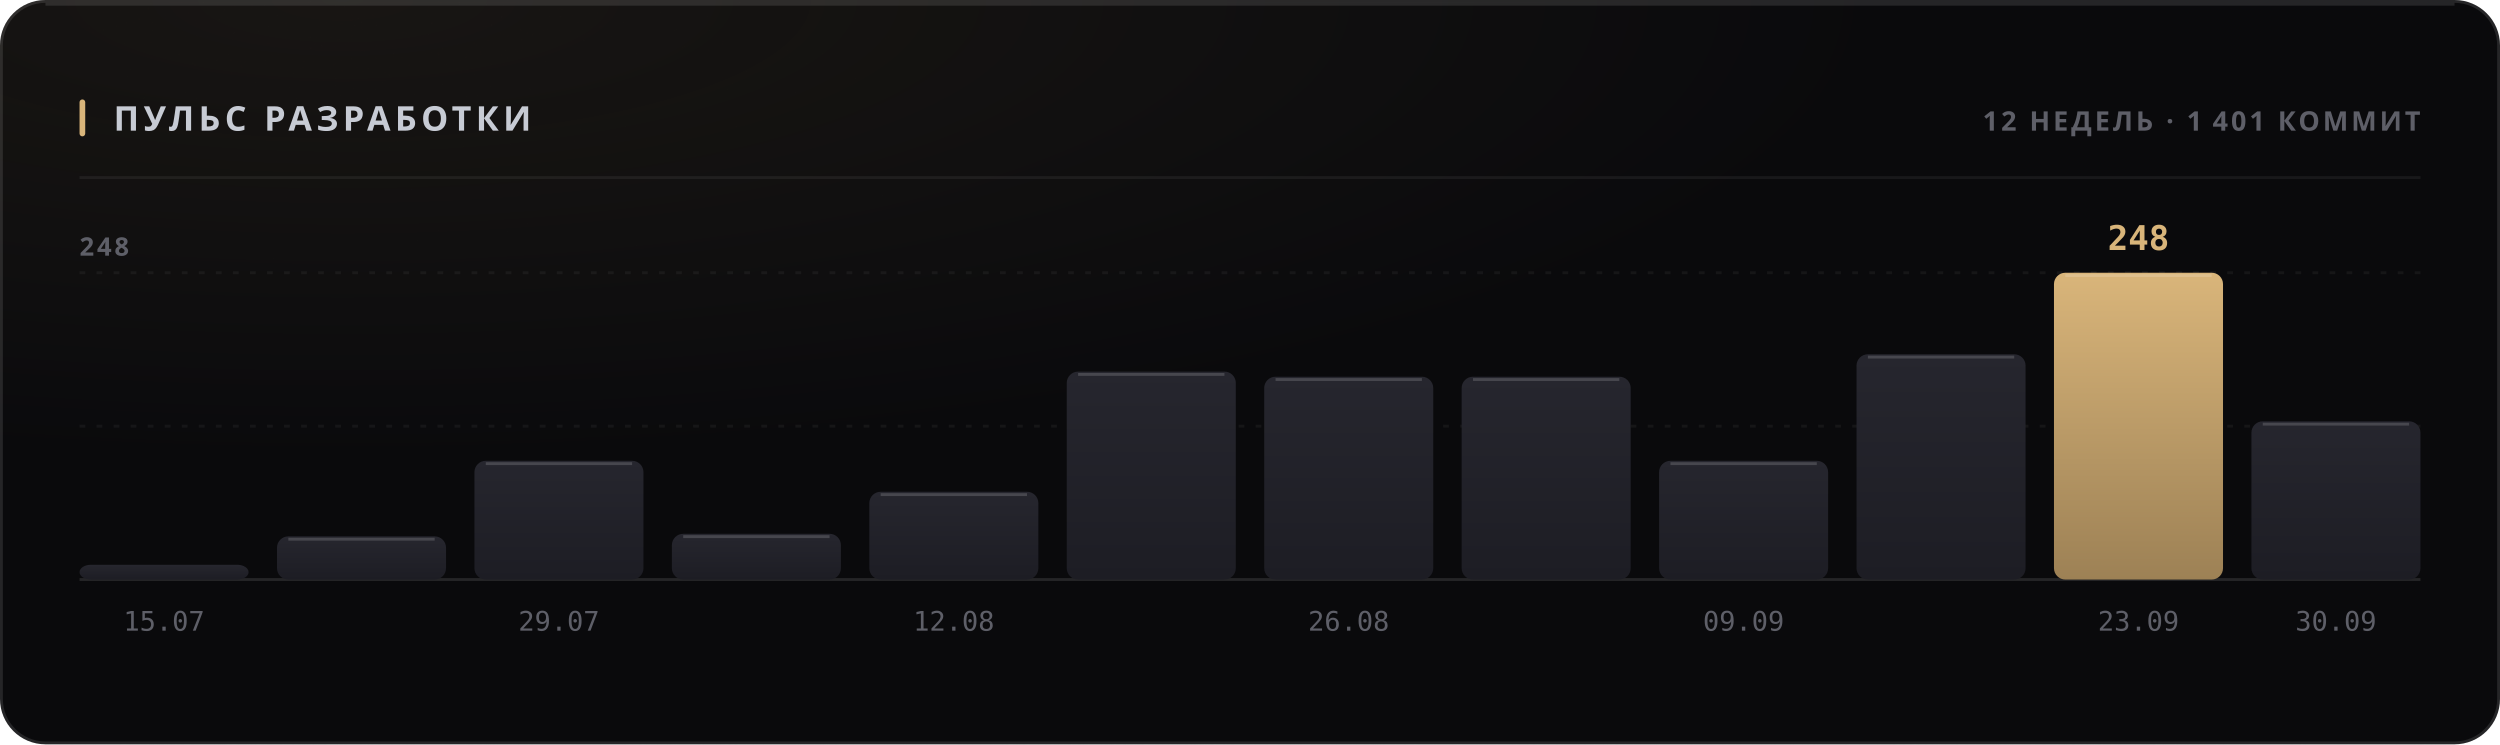
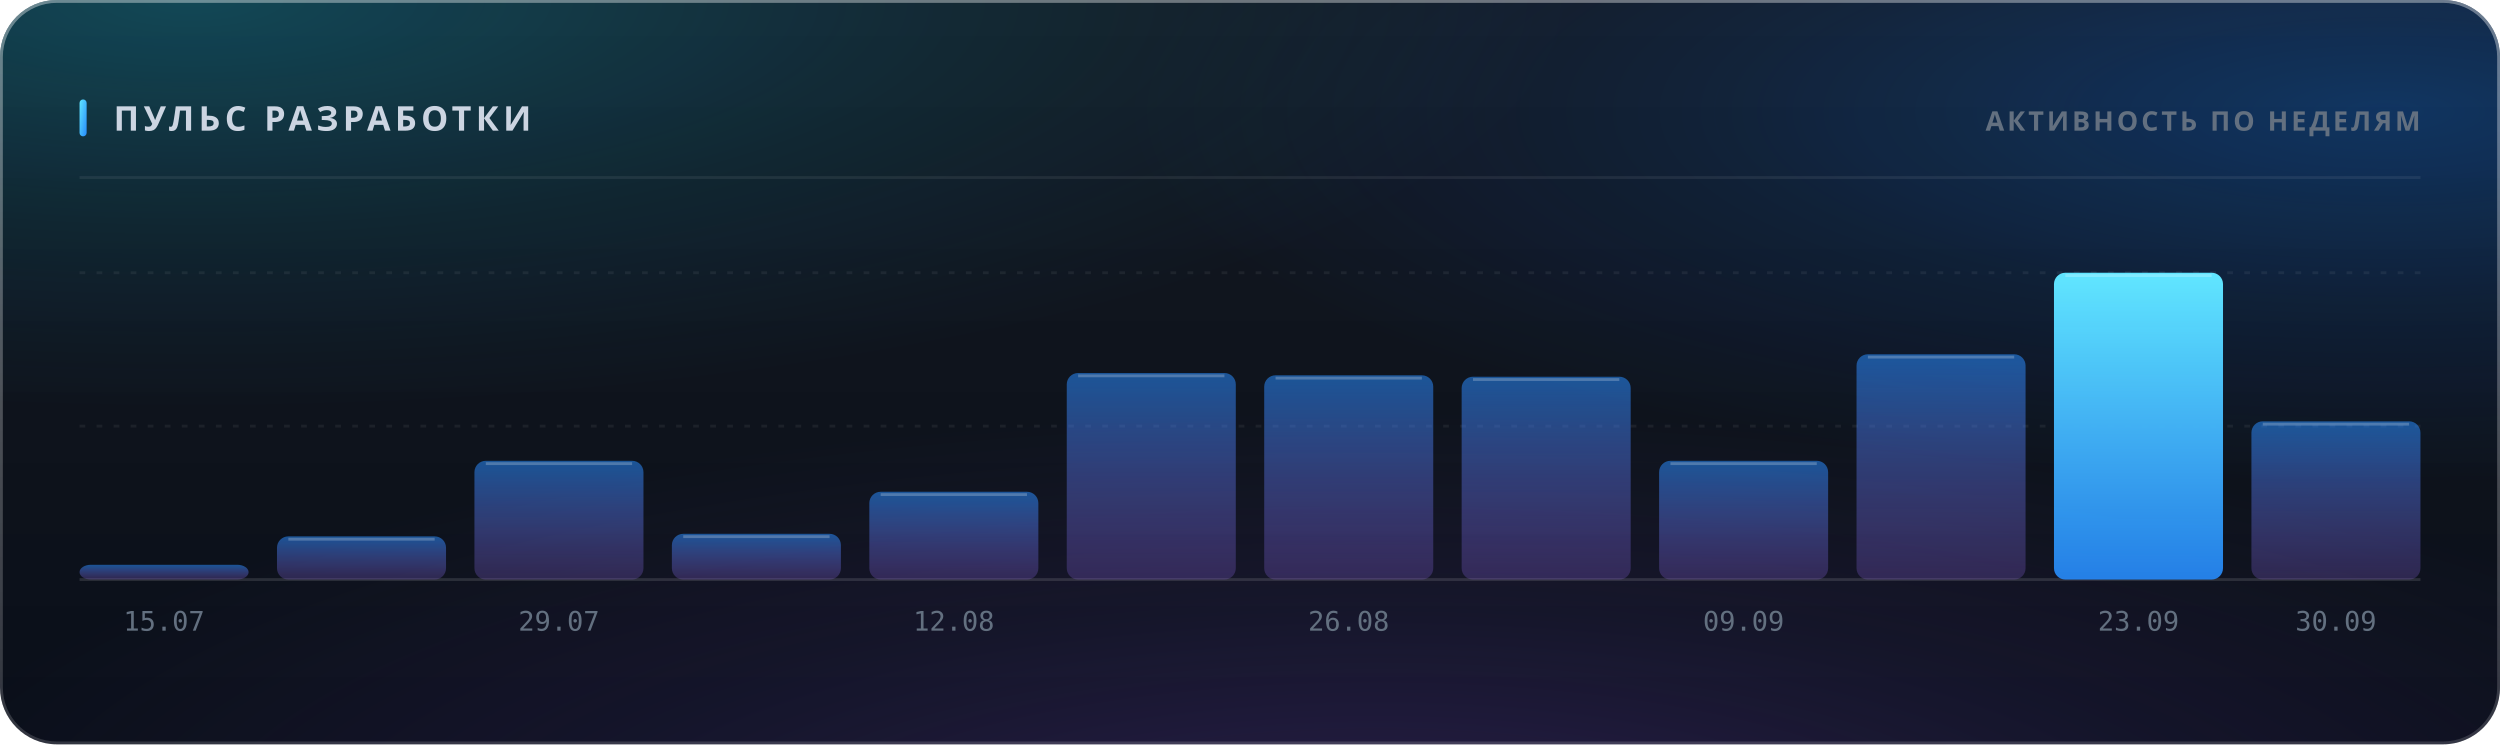
<svg xmlns="http://www.w3.org/2000/svg" width="880" height="262" viewBox="0 0 880 262" role="img">
  <style>
  text { font-family: -apple-system, BlinkMacSystemFont, 'Segoe UI', 'Noto Sans', Helvetica, Arial, sans-serif; }
  .mono { font-family: ui-monospace, 'SF Mono', 'Cascadia Mono', 'DejaVu Sans Mono', Menlo, Consolas, monospace; font-variant-numeric: tabular-nums; }
  .caps { letter-spacing: .1em; text-transform: uppercase; }

  @keyframes sheen  { from { transform: translateX(-120%); } to { transform: translateX(260%); } }
  @keyframes rise   { from { opacity: 0; transform: translateY(6px); } to { opacity: 1; transform: none; } }
  @keyframes slide  { from { opacity: 0; transform: translateX(-8px); } to { opacity: 1; transform: none; } }
  @keyframes grow   { from { transform: scaleY(0); } to { transform: scaleY(1); } }
  @keyframes widen  { from { transform: scaleX(0); } to { transform: scaleX(1); } }
  @keyframes draw   { from { stroke-dashoffset: 200; } to { stroke-dashoffset: 0; } }

  .sheen { animation: sheen 5.5s cubic-bezier(.45,0,.2,1) infinite; }
  .rise  { animation: rise .5s cubic-bezier(.16,1,.3,1) both; }
  .slide { animation: slide .42s cubic-bezier(.16,1,.3,1) both; }
  .bar   { transform-box: fill-box; transform-origin: 50% 100%;
           animation: grow .62s cubic-bezier(.16,1,.3,1) both; }
  .fill  { transform-box: fill-box; transform-origin: 0% 50%;
           animation: widen .8s cubic-bezier(.16,1,.3,1) both; }
  /* The hidden start state lives in the keyframes, never in the static rule.
     A renderer that ignores CSS animations then falls back to the FINISHED
     state — a drawn line, visible text — instead of an empty panel. */
  .spark { stroke-dasharray: 200;
           animation: draw 1.1s cubic-bezier(.16,1,.3,1) both; }

  @media (prefers-reduced-motion: reduce) {
    .sheen { animation: none; opacity: 0; }
    .rise, .slide, .bar, .fill, .spark { animation: none; opacity: 1; transform: none;
                                         stroke-dashoffset: 0; }
  }</style>
  <defs>
-     <filter id="grain1" x="0" y="0" width="100%" height="100%">
-       <feTurbulence type="fractalNoise" baseFrequency="0.82" numOctaves="3" stitchTiles="stitch" />
-       <feColorMatrix type="saturate" values="0" />
-     </filter>
-     <radialGradient id="wash2" cx="14%" cy="0%" r="62%">
-       <stop offset="0%" stop-color="#d9b57a" stop-opacity="0.07" />
-       <stop offset="100%" stop-color="#d9b57a" stop-opacity="0" />
+     <linearGradient id="accent1" x1="0" y1="0" x2="1" y2="1">
+       <stop offset="0%" stop-color="#61e6ff" />
+       <stop offset="100%" stop-color="#268bfc" />
+     </linearGradient>
+     <radialGradient id="aurora5" cx="0.08" cy="0" r="0.55">
+       <stop offset="0%" stop-color="#00bcdb" stop-opacity="0.28" />
+       <stop offset="55%" stop-color="#00bcdb" stop-opacity="0.098" />
+       <stop offset="100%" stop-color="#00bcdb" stop-opacity="0" />
    </radialGradient>
-     <linearGradient id="barfill3" x1="0" y1="0" x2="0" y2="1">
-       <stop offset="0%" stop-color="#26262e" />
-       <stop offset="100%" stop-color="#1d1d24" />
+     <radialGradient id="aurora6" cx="0.95" cy="0.15" r="0.5">
+       <stop offset="0%" stop-color="#0074f7" stop-opacity="0.3" />
+       <stop offset="55%" stop-color="#0074f7" stop-opacity="0.105" />
+       <stop offset="100%" stop-color="#0074f7" stop-opacity="0" />
+     </radialGradient>
+     <radialGradient id="aurora7" cx="0.55" cy="1.15" r="0.6">
+       <stop offset="0%" stop-color="#8851eb" stop-opacity="0.24" />
+       <stop offset="55%" stop-color="#8851eb" stop-opacity="0.084" />
+       <stop offset="100%" stop-color="#8851eb" stop-opacity="0" />
+     </radialGradient>
+     <linearGradient id="glass2" x1="0" y1="0" x2="0" y2="1">
+       <stop offset="0%" stop-color="#ffffff" stop-opacity="0.051" />
+       <stop offset="100%" stop-color="#ffffff" stop-opacity="0.01" />
    </linearGradient>
-     <linearGradient id="barfill4" x1="0" y1="0" x2="0" y2="1">
-       <stop offset="0%" stop-color="#26262e" />
-       <stop offset="100%" stop-color="#1d1d24" />
+     <linearGradient id="rim3" x1="0" y1="0" x2="0" y2="1">
+       <stop offset="0%" stop-color="#ffffff" stop-opacity="0.294" />
+       <stop offset="100%" stop-color="#ffffff" stop-opacity="0.04" />
    </linearGradient>
-     <linearGradient id="barfill5" x1="0" y1="0" x2="0" y2="1">
-       <stop offset="0%" stop-color="#26262e" />
-       <stop offset="100%" stop-color="#1d1d24" />
-     </linearGradient>
-     <linearGradient id="barfill6" x1="0" y1="0" x2="0" y2="1">
-       <stop offset="0%" stop-color="#26262e" />
-       <stop offset="100%" stop-color="#1d1d24" />
-     </linearGradient>
-     <linearGradient id="barfill7" x1="0" y1="0" x2="0" y2="1">
-       <stop offset="0%" stop-color="#26262e" />
-       <stop offset="100%" stop-color="#1d1d24" />
+     <linearGradient id="spec4" x1="0" y1="0" x2="1" y2="0">
+       <stop offset="0%" stop-color="#ffffff" stop-opacity="0" />
+       <stop offset="35%" stop-color="#ffffff" stop-opacity="0.6" />
+       <stop offset="70%" stop-color="#ffffff" stop-opacity="0.21" />
+       <stop offset="100%" stop-color="#ffffff" stop-opacity="0" />
    </linearGradient>
    <linearGradient id="barfill8" x1="0" y1="0" x2="0" y2="1">
-       <stop offset="0%" stop-color="#26262e" />
-       <stop offset="100%" stop-color="#1d1d24" />
+       <stop offset="0%" stop-color="#268bfc" stop-opacity="0.55" />
+       <stop offset="100%" stop-color="#9e71fd" stop-opacity="0.22" />
    </linearGradient>
    <linearGradient id="barfill9" x1="0" y1="0" x2="0" y2="1">
-       <stop offset="0%" stop-color="#26262e" />
-       <stop offset="100%" stop-color="#1d1d24" />
+       <stop offset="0%" stop-color="#268bfc" stop-opacity="0.55" />
+       <stop offset="100%" stop-color="#9e71fd" stop-opacity="0.22" />
    </linearGradient>
    <linearGradient id="barfill10" x1="0" y1="0" x2="0" y2="1">
-       <stop offset="0%" stop-color="#26262e" />
-       <stop offset="100%" stop-color="#1d1d24" />
+       <stop offset="0%" stop-color="#268bfc" stop-opacity="0.55" />
+       <stop offset="100%" stop-color="#9e71fd" stop-opacity="0.22" />
    </linearGradient>
    <linearGradient id="barfill11" x1="0" y1="0" x2="0" y2="1">
-       <stop offset="0%" stop-color="#26262e" />
-       <stop offset="100%" stop-color="#1d1d24" />
+       <stop offset="0%" stop-color="#268bfc" stop-opacity="0.55" />
+       <stop offset="100%" stop-color="#9e71fd" stop-opacity="0.22" />
    </linearGradient>
    <linearGradient id="barfill12" x1="0" y1="0" x2="0" y2="1">
-       <stop offset="0%" stop-color="#26262e" />
-       <stop offset="100%" stop-color="#1d1d24" />
+       <stop offset="0%" stop-color="#268bfc" stop-opacity="0.55" />
+       <stop offset="100%" stop-color="#9e71fd" stop-opacity="0.22" />
    </linearGradient>
    <linearGradient id="barfill13" x1="0" y1="0" x2="0" y2="1">
-       <stop offset="0%" stop-color="#d9b57a" />
-       <stop offset="100%" stop-color="#9d8155" />
+       <stop offset="0%" stop-color="#268bfc" stop-opacity="0.55" />
+       <stop offset="100%" stop-color="#9e71fd" stop-opacity="0.22" />
    </linearGradient>
    <linearGradient id="barfill14" x1="0" y1="0" x2="0" y2="1">
-       <stop offset="0%" stop-color="#26262e" />
-       <stop offset="100%" stop-color="#1d1d24" />
+       <stop offset="0%" stop-color="#268bfc" stop-opacity="0.55" />
+       <stop offset="100%" stop-color="#9e71fd" stop-opacity="0.22" />
+     </linearGradient>
+     <linearGradient id="barfill15" x1="0" y1="0" x2="0" y2="1">
+       <stop offset="0%" stop-color="#268bfc" stop-opacity="0.55" />
+       <stop offset="100%" stop-color="#9e71fd" stop-opacity="0.22" />
+     </linearGradient>
+     <linearGradient id="barfill16" x1="0" y1="0" x2="0" y2="1">
+       <stop offset="0%" stop-color="#268bfc" stop-opacity="0.55" />
+       <stop offset="100%" stop-color="#9e71fd" stop-opacity="0.22" />
+     </linearGradient>
+     <linearGradient id="barfill17" x1="0" y1="0" x2="0" y2="1">
+       <stop offset="0%" stop-color="#268bfc" stop-opacity="0.55" />
+       <stop offset="100%" stop-color="#9e71fd" stop-opacity="0.22" />
+     </linearGradient>
+     <linearGradient id="barfill18" x1="0" y1="0" x2="0" y2="1">
+       <stop offset="0%" stop-color="#61e6ff" stop-opacity="1" />
+       <stop offset="100%" stop-color="#268bfc" stop-opacity="0.9" />
+     </linearGradient>
+     <linearGradient id="barfill19" x1="0" y1="0" x2="0" y2="1">
+       <stop offset="0%" stop-color="#268bfc" stop-opacity="0.55" />
+       <stop offset="100%" stop-color="#9e71fd" stop-opacity="0.22" />
    </linearGradient>
  </defs>
-   <rect width="880" height="262" rx="16" fill="#0a0a0c" />
-   <rect width="880" height="262" rx="16" fill="url(#wash2)" />
-   <rect width="880" height="262" rx="16" filter="url(#grain1)" opacity="0.05" style="mix-blend-mode:overlay" />
-   <rect x=".5" y=".5" width="879" height="261" rx="15.5" fill="none" stroke="rgba(255,255,255,0.11)" />
-   <path d="M16 1.5 H864" stroke="rgba(255,255,255,0.112)" stroke-width="1" fill="none" />
-   <rect x="28" y="35" width="2" height="13" rx="1" fill="#d9b57a" />
-   <text x="40" y="46" font-size="12" font-weight="700" fill="#c7cbd4" letter-spacing="0.13em">ПУЛЬС РАЗРАБОТКИ</text>
-   <text x="852" y="46" font-size="9.5" font-weight="600" fill="#5e5f68" text-anchor="end" letter-spacing="0.11em">12 НЕДЕЛЬ · 1 401 КОММИТ</text>
-   <path d="M28 62.5 H852" stroke="rgba(255,255,255,0.06)" stroke-width="1" />
-   <path d="M28 150.0 H852" stroke="rgba(255,255,255,0.05)" stroke-width="1" stroke-dasharray="2 4" />
-   <path d="M28 96.0 H852" stroke="rgba(255,255,255,0.05)" stroke-width="1" stroke-dasharray="2 4" />
-   <path d="M28 204 H852" stroke="rgba(255,255,255,0.11)" stroke-width="1" />
-   <text x="28" y="90" font-size="9" font-weight="600" fill="#5e5f68" letter-spacing="0.11em">248</text>
-   <rect class="bar" x="28.0" y="198.8" width="59.5" height="5.2" rx="4" fill="url(#barfill3)" opacity="1" style="animation-delay:0s" />
-   <text x="57.75" y="222" font-size="9.5" font-weight="400" fill="#5e5f68" text-anchor="middle" class="mono">15.07</text>
-   <rect class="bar" x="97.5" y="188.8" width="59.5" height="15.2" rx="4" fill="url(#barfill4)" opacity="1" style="animation-delay:0.038s" />
-   <path d="M101.5 189.8 H153.0" stroke="rgba(255,255,255,0.154)" stroke-width="1" />
-   <rect class="bar" x="167.0" y="162.2" width="59.5" height="41.8" rx="4" fill="url(#barfill5)" opacity="1" style="animation-delay:0.076s" />
-   <path d="M171.0 163.2 H222.5" stroke="rgba(255,255,255,0.154)" stroke-width="1" />
-   <text x="196.75" y="222" font-size="9.5" font-weight="400" fill="#5e5f68" text-anchor="middle" class="mono">29.07</text>
-   <rect class="bar" x="236.5" y="187.9" width="59.5" height="16.1" rx="4" fill="url(#barfill6)" opacity="1" style="animation-delay:0.114s" />
-   <path d="M240.5 188.9 H292.0" stroke="rgba(255,255,255,0.154)" stroke-width="1" />
-   <rect class="bar" x="306.0" y="173.1" width="59.5" height="30.9" rx="4" fill="url(#barfill7)" opacity="1" style="animation-delay:0.152s" />
-   <path d="M310.0 174.1 H361.5" stroke="rgba(255,255,255,0.154)" stroke-width="1" />
-   <text x="335.75" y="222" font-size="9.5" font-weight="400" fill="#5e5f68" text-anchor="middle" class="mono">12.08</text>
-   <rect class="bar" x="375.5" y="130.8" width="59.5" height="73.2" rx="4" fill="url(#barfill8)" opacity="1" style="animation-delay:0.19s" />
-   <path d="M379.5 131.8 H431.0" stroke="rgba(255,255,255,0.154)" stroke-width="1" />
-   <rect class="bar" x="445.0" y="132.6" width="59.5" height="71.4" rx="4" fill="url(#barfill9)" opacity="1" style="animation-delay:0.228s" />
-   <path d="M449.0 133.6 H500.5" stroke="rgba(255,255,255,0.154)" stroke-width="1" />
-   <text x="474.75" y="222" font-size="9.5" font-weight="400" fill="#5e5f68" text-anchor="middle" class="mono">26.08</text>
-   <rect class="bar" x="514.5" y="132.6" width="59.5" height="71.4" rx="4" fill="url(#barfill10)" opacity="1" style="animation-delay:0.266s" />
-   <path d="M518.5 133.6 H570.0" stroke="rgba(255,255,255,0.154)" stroke-width="1" />
-   <rect class="bar" x="584.0" y="162.2" width="59.5" height="41.8" rx="4" fill="url(#barfill11)" opacity="1" style="animation-delay:0.304s" />
-   <path d="M588.0 163.2 H639.5" stroke="rgba(255,255,255,0.154)" stroke-width="1" />
-   <text x="613.75" y="222" font-size="9.5" font-weight="400" fill="#5e5f68" text-anchor="middle" class="mono">09.09</text>
-   <rect class="bar" x="653.5" y="124.7" width="59.5" height="79.3" rx="4" fill="url(#barfill12)" opacity="1" style="animation-delay:0.342s" />
-   <path d="M657.5 125.7 H709.0" stroke="rgba(255,255,255,0.154)" stroke-width="1" />
-   <rect class="bar" x="723.0" y="96.0" width="59.5" height="108.0" rx="4" fill="url(#barfill13)" opacity="1" style="animation-delay:0.38s" />
-   <path d="M727.0 97.0 H778.5" stroke="rgba(255,255,255,0.154)" stroke-width="1" />
-   <text x="752.75" y="88" font-size="12" font-weight="700" fill="#d9b57a" text-anchor="middle" class="mono rise" opacity="1">248</text>
-   <text x="752.75" y="222" font-size="9.5" font-weight="400" fill="#5e5f68" text-anchor="middle" class="mono">23.09</text>
-   <rect class="bar" x="792.5" y="148.3" width="59.5" height="55.7" rx="4" fill="url(#barfill14)" opacity="1" style="animation-delay:0.418s" />
-   <path d="M796.5 149.3 H848.0" stroke="rgba(255,255,255,0.154)" stroke-width="1" />
-   <text x="822.25" y="222" font-size="9.5" font-weight="400" fill="#5e5f68" text-anchor="middle" class="mono">30.09</text>
+   <rect width="880" height="262" rx="20" fill="#070c16" />
+   <rect width="880" height="262" rx="20" fill="url(#aurora5)" />
+   <rect width="880" height="262" rx="20" fill="url(#aurora6)" />
+   <rect width="880" height="262" rx="20" fill="url(#aurora7)" />
+   <rect width="880" height="262" rx="20" fill="url(#glass2)" />
+   <rect x=".5" y=".5" width="879" height="261" rx="19.5" fill="none" stroke="rgba(255,255,255,0.12)" />
+   <rect x=".5" y=".5" width="879" height="261" rx="19.5" fill="none" stroke="url(#rim3)" />
+   <path d="M20 1 H860" stroke="url(#spec4)" stroke-width="1.2" fill="none" />
+   <rect x="28" y="35" width="2.5" height="13" rx="1.25" fill="url(#accent1)" />
+   <text x="40" y="46" font-size="12" font-weight="700" fill="#ccd5e2" letter-spacing="0.13em">ПУЛЬС РАЗРАБОТКИ</text>
+   <text x="852" y="46" font-size="9.5" font-weight="600" fill="#637080" text-anchor="end" letter-spacing="0.11em">АКТИВНОСТЬ ПО НЕДЕЛЯМ</text>
+   <path d="M28 62.5 H852" stroke="rgba(255,255,255,0.07)" stroke-width="1" />
+   <path d="M28 150.0 H852" stroke="rgba(255,255,255,0.06)" stroke-width="1" stroke-dasharray="2 4" />
+   <path d="M28 96.0 H852" stroke="rgba(255,255,255,0.06)" stroke-width="1" stroke-dasharray="2 4" />
+   <path d="M28 204 H852" stroke="rgba(255,255,255,0.12)" stroke-width="1" />
+   <rect class="bar" x="28.0" y="198.8" width="59.5" height="5.2" rx="4" fill="url(#barfill8)" opacity="1" style="animation-delay:0s" />
+   <text x="57.75" y="222" font-size="9.5" font-weight="400" fill="#637080" text-anchor="middle" class="mono">15.07</text>
+   <rect class="bar" x="97.5" y="188.8" width="59.5" height="15.2" rx="4" fill="url(#barfill9)" opacity="1" style="animation-delay:0.038s" />
+   <path d="M101.5 189.8 H153.0" stroke="rgba(255,255,255,0.22)" stroke-width="1" />
+   <rect class="bar" x="167.0" y="162.2" width="59.5" height="41.8" rx="4" fill="url(#barfill10)" opacity="1" style="animation-delay:0.076s" />
+   <path d="M171.0 163.2 H222.5" stroke="rgba(255,255,255,0.22)" stroke-width="1" />
+   <text x="196.75" y="222" font-size="9.5" font-weight="400" fill="#637080" text-anchor="middle" class="mono">29.07</text>
+   <rect class="bar" x="236.5" y="187.9" width="59.5" height="16.1" rx="4" fill="url(#barfill11)" opacity="1" style="animation-delay:0.114s" />
+   <path d="M240.5 188.9 H292.0" stroke="rgba(255,255,255,0.22)" stroke-width="1" />
+   <rect class="bar" x="306.0" y="173.1" width="59.5" height="30.9" rx="4" fill="url(#barfill12)" opacity="1" style="animation-delay:0.152s" />
+   <path d="M310.0 174.1 H361.5" stroke="rgba(255,255,255,0.22)" stroke-width="1" />
+   <text x="335.75" y="222" font-size="9.5" font-weight="400" fill="#637080" text-anchor="middle" class="mono">12.08</text>
+   <rect class="bar" x="375.5" y="131.3" width="59.5" height="72.7" rx="4" fill="url(#barfill13)" opacity="1" style="animation-delay:0.19s" />
+   <path d="M379.5 132.3 H431.0" stroke="rgba(255,255,255,0.22)" stroke-width="1" />
+   <rect class="bar" x="445.0" y="132.1" width="59.5" height="71.9" rx="4" fill="url(#barfill14)" opacity="1" style="animation-delay:0.228s" />
+   <path d="M449.0 133.1 H500.5" stroke="rgba(255,255,255,0.22)" stroke-width="1" />
+   <text x="474.75" y="222" font-size="9.5" font-weight="400" fill="#637080" text-anchor="middle" class="mono">26.08</text>
+   <rect class="bar" x="514.5" y="132.6" width="59.5" height="71.4" rx="4" fill="url(#barfill15)" opacity="1" style="animation-delay:0.266s" />
+   <path d="M518.5 133.6 H570.0" stroke="rgba(255,255,255,0.22)" stroke-width="1" />
+   <rect class="bar" x="584.0" y="162.2" width="59.5" height="41.8" rx="4" fill="url(#barfill16)" opacity="1" style="animation-delay:0.304s" />
+   <path d="M588.0 163.2 H639.5" stroke="rgba(255,255,255,0.22)" stroke-width="1" />
+   <text x="613.75" y="222" font-size="9.5" font-weight="400" fill="#637080" text-anchor="middle" class="mono">09.09</text>
+   <rect class="bar" x="653.5" y="124.7" width="59.5" height="79.3" rx="4" fill="url(#barfill17)" opacity="1" style="animation-delay:0.342s" />
+   <path d="M657.5 125.7 H709.0" stroke="rgba(255,255,255,0.22)" stroke-width="1" />
+   <rect class="bar" x="723.0" y="96.0" width="59.5" height="108.0" rx="4" fill="url(#barfill18)" opacity="1" style="animation-delay:0.38s" />
+   <path d="M727.0 97.0 H778.5" stroke="rgba(255,255,255,0.22)" stroke-width="1" />
+   <text x="752.75" y="222" font-size="9.5" font-weight="400" fill="#637080" text-anchor="middle" class="mono">23.09</text>
+   <rect class="bar" x="792.5" y="148.3" width="59.5" height="55.7" rx="4" fill="url(#barfill19)" opacity="1" style="animation-delay:0.418s" />
+   <path d="M796.5 149.3 H848.0" stroke="rgba(255,255,255,0.22)" stroke-width="1" />
+   <text x="822.25" y="222" font-size="9.5" font-weight="400" fill="#637080" text-anchor="middle" class="mono">30.09</text>
</svg>
